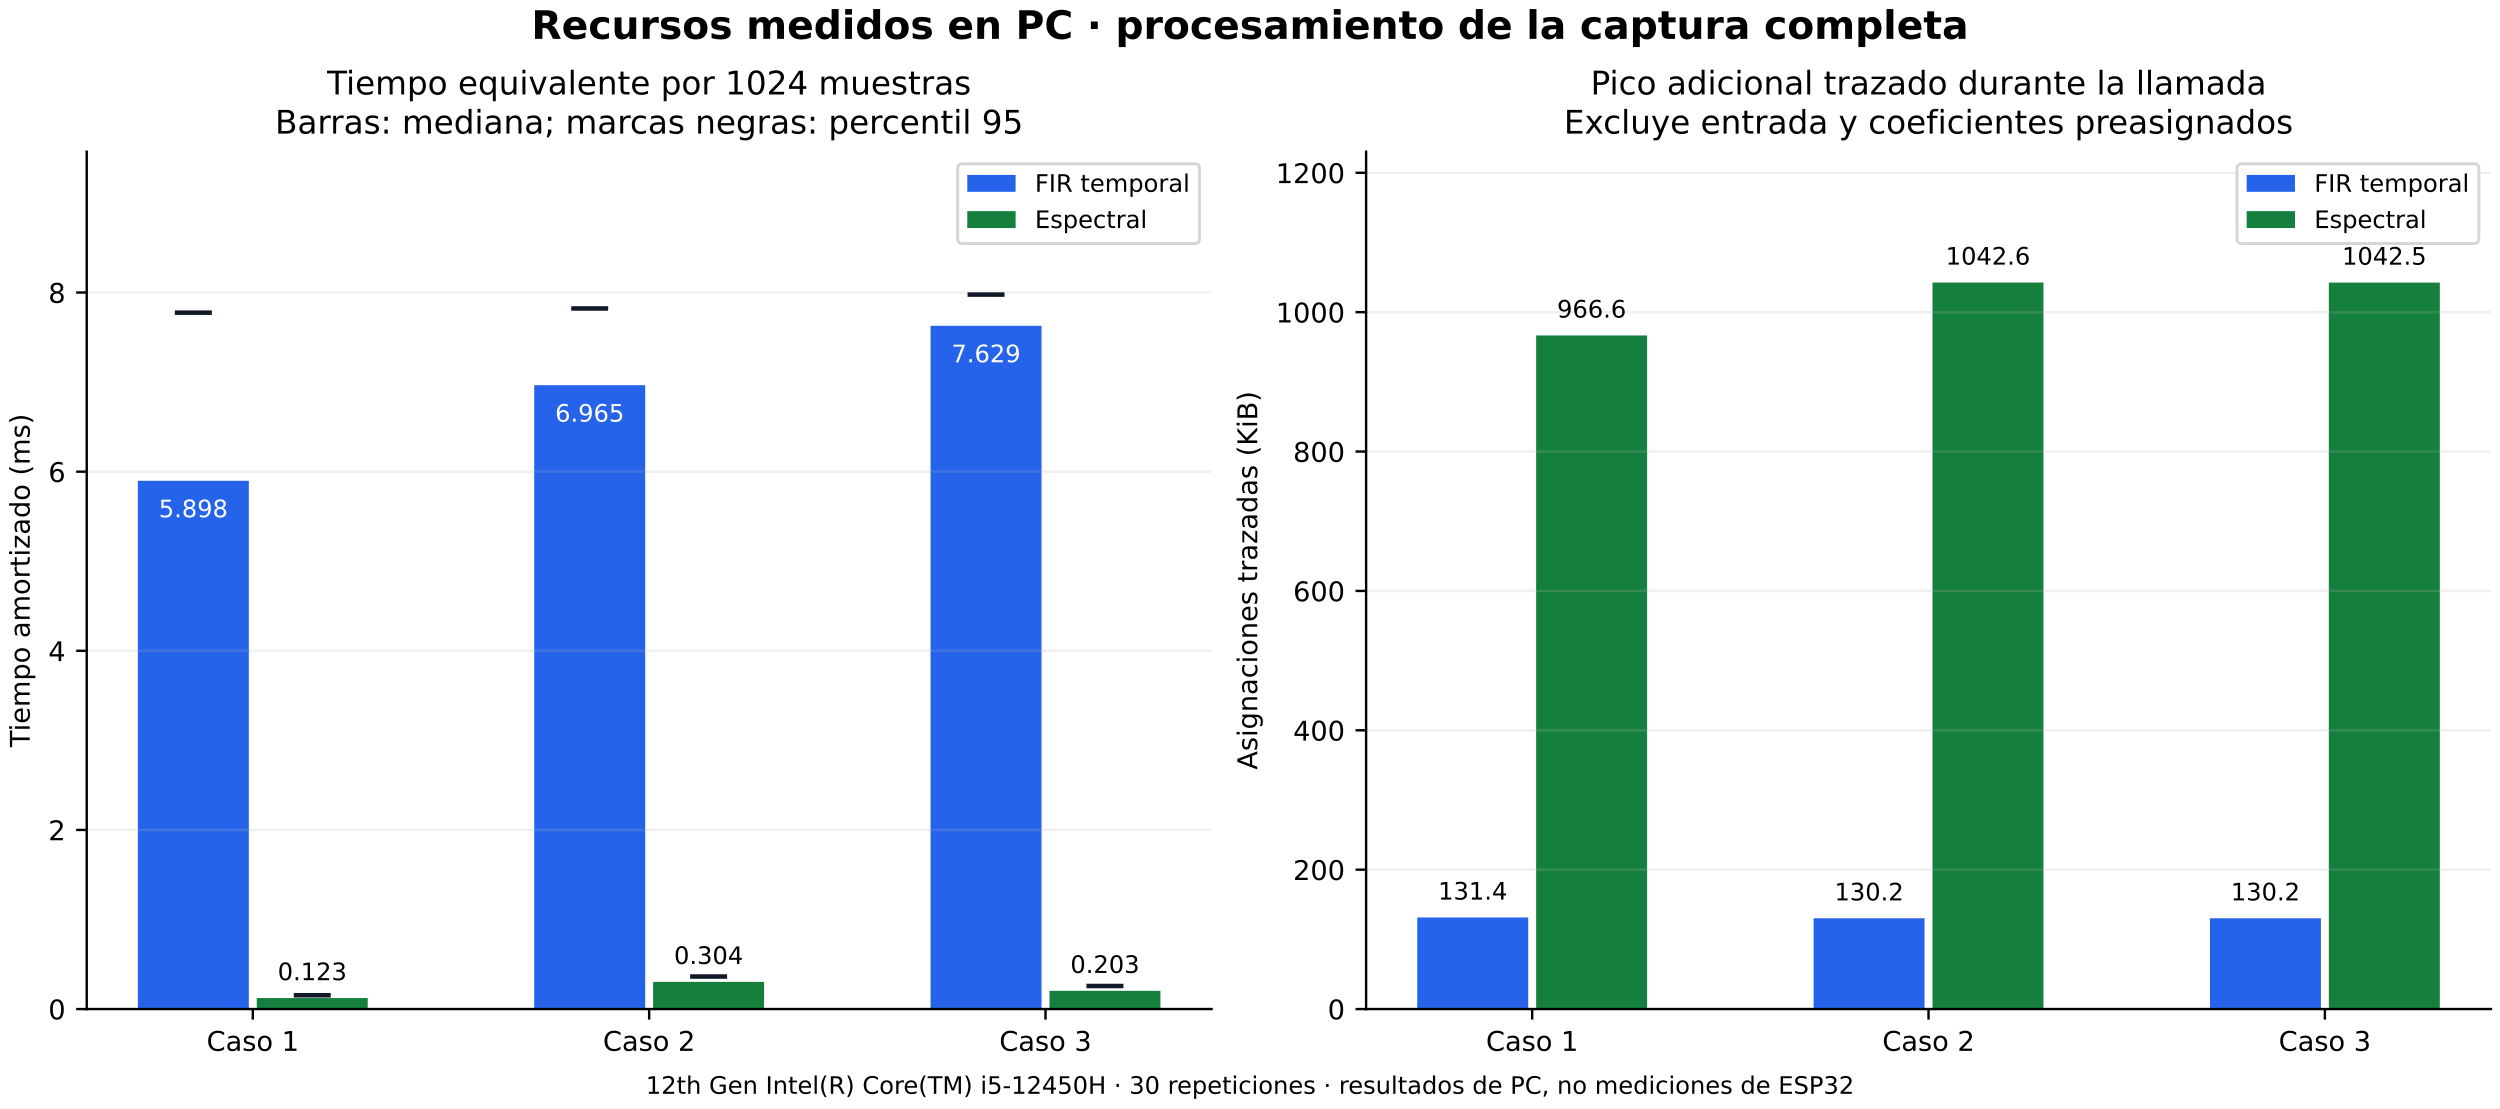
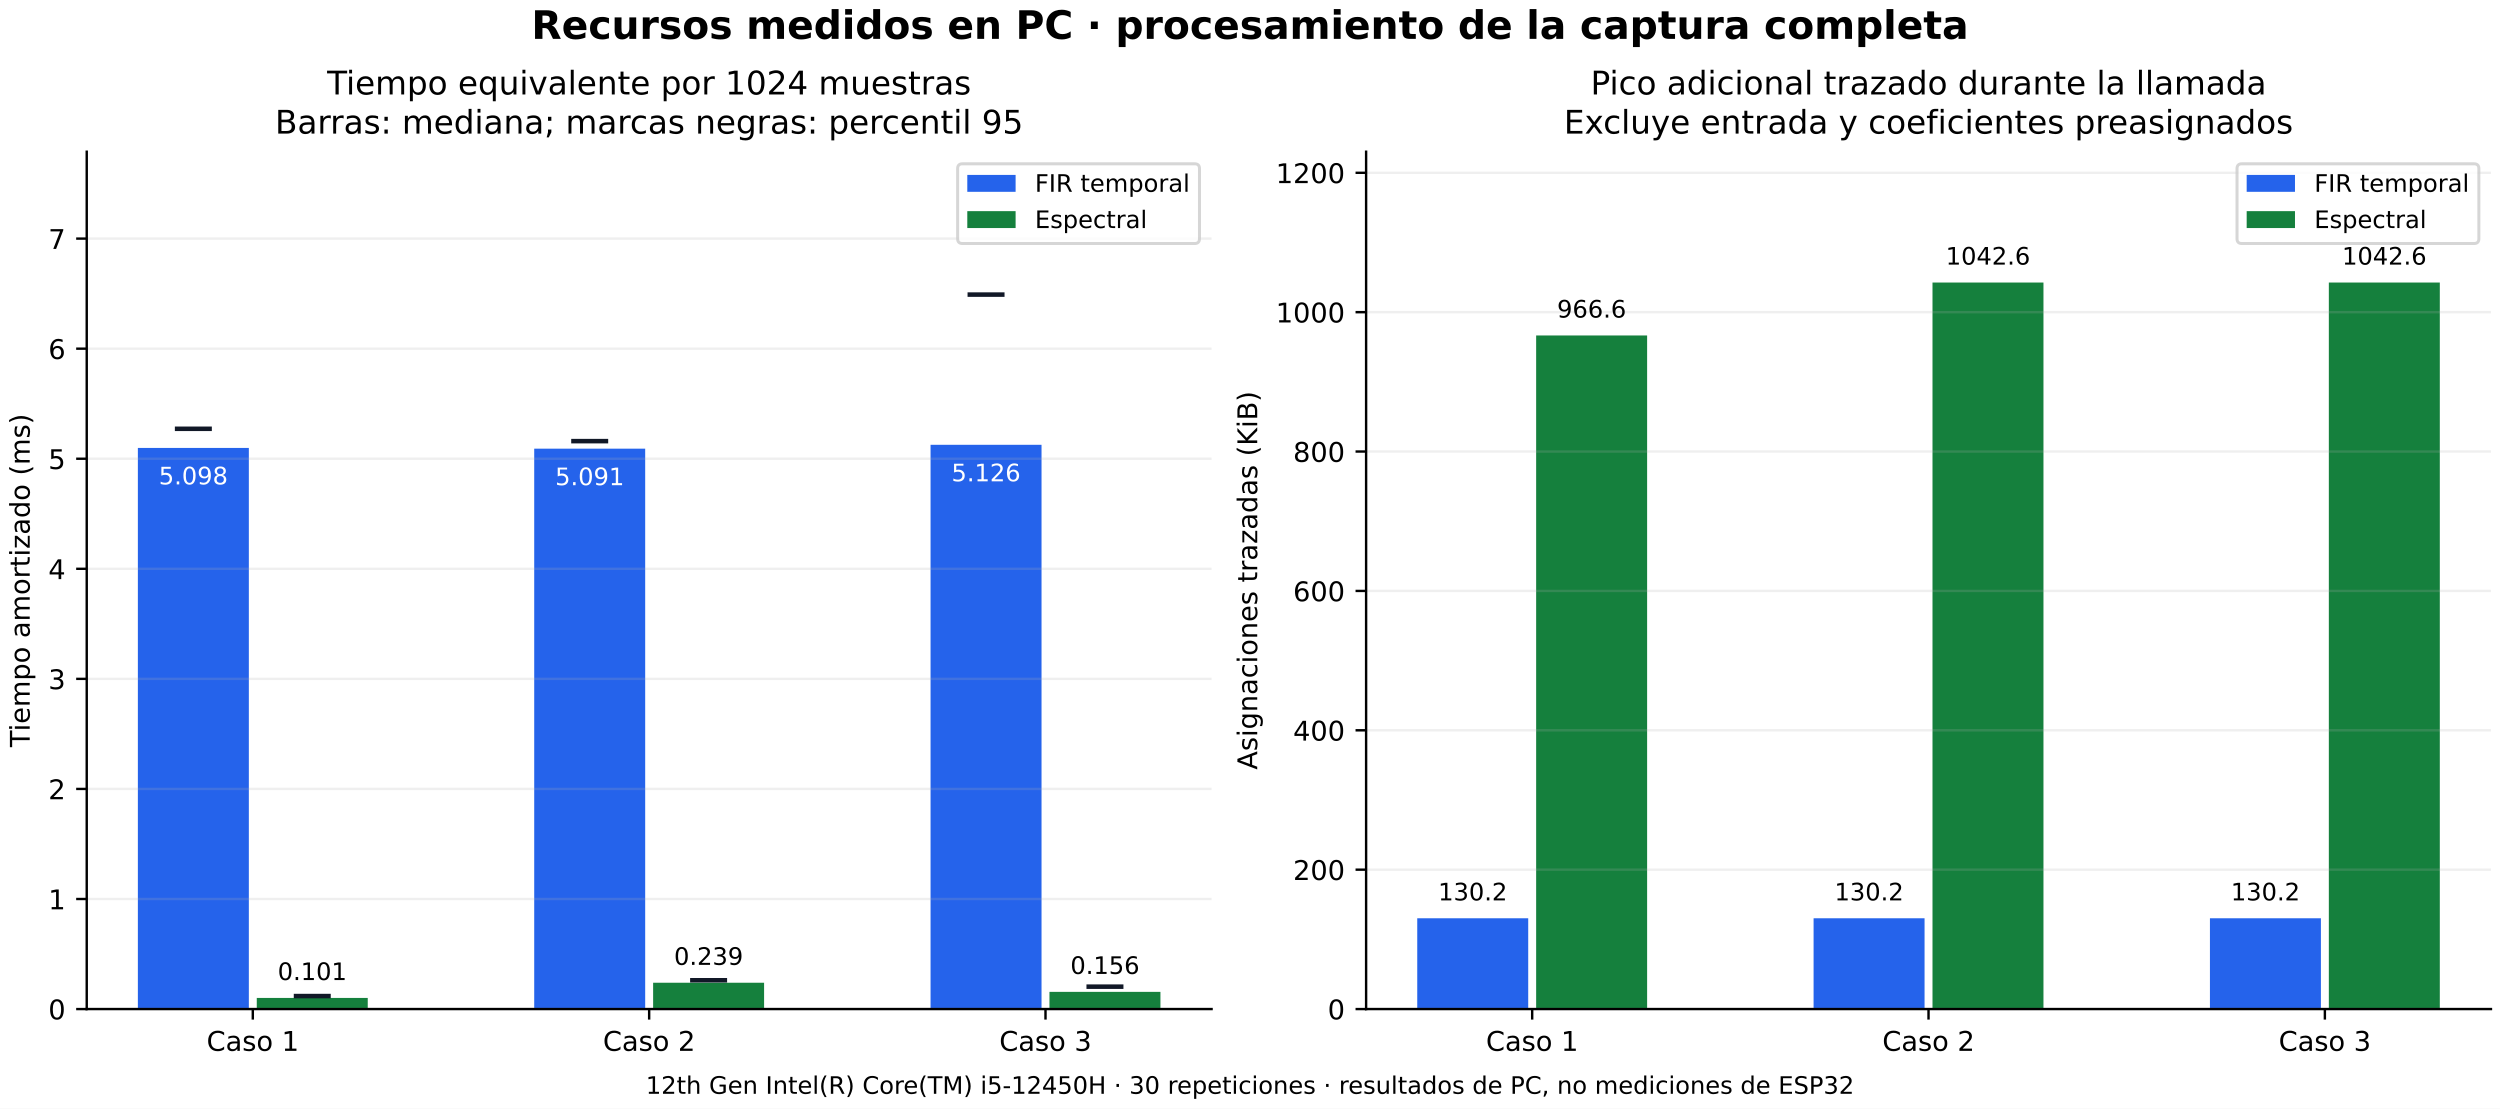
<svg xmlns="http://www.w3.org/2000/svg" xmlns:xlink="http://www.w3.org/1999/xlink" width="828pt" height="367.2pt" viewBox="0 0 828 367.2" version="1.1">
  <defs>
    <style type="text/css">*{stroke-linejoin: round; stroke-linecap: butt}</style>
  </defs>
  <g id="figure_1">
    <g id="patch_1">
      <path d="M 0 367.2  L 828 367.2  L 828 0  L 0 0  z " style="fill: #ffffff" />
    </g>
    <g id="axes_1">
      <g id="patch_2">
        <path d="M 28.727 334.199  L 401.271 334.199  L 401.271 50.252  L 28.727 50.252  z " style="fill: #ffffff" />
      </g>
      <g id="patch_3">
-         <path d="M 45.661 334.199  L 82.417 334.199  L 82.417 159.241  L 45.661 159.241  z " clip-path="url(#pf318103c80)" style="fill: #2563eb" />
+         <path d="M 45.661 334.199  L 82.417 334.199  L 82.417 148.355  L 45.661 148.355  z " clip-path="url(#pd95bf3e963)" style="fill: #2563eb" />
      </g>
      <g id="patch_4">
-         <path d="M 176.931 334.199  L 213.686 334.199  L 213.686 127.588  L 176.931 127.588  z " clip-path="url(#pf318103c80)" style="fill: #2563eb" />
+         <path d="M 176.931 334.199  L 213.686 334.199  L 213.686 148.608  L 176.931 148.608  z " clip-path="url(#pd95bf3e963)" style="fill: #2563eb" />
      </g>
      <g id="patch_5">
-         <path d="M 308.2 334.199  L 344.956 334.199  L 344.956 107.898  L 308.2 107.898  z " clip-path="url(#pf318103c80)" style="fill: #2563eb" />
+         <path d="M 308.2 334.199  L 344.956 334.199  L 344.956 147.329  L 308.2 147.329  z " clip-path="url(#pd95bf3e963)" style="fill: #2563eb" />
      </g>
      <g id="patch_6">
-         <path d="M 85.042 334.199  L 121.797 334.199  L 121.797 330.553  L 85.042 330.553  z " clip-path="url(#pf318103c80)" style="fill: #15803d" />
+         <path d="M 85.042 334.199  L 121.797 334.199  L 121.797 330.513  L 85.042 330.513  z " clip-path="url(#pd95bf3e963)" style="fill: #15803d" />
      </g>
      <g id="patch_7">
-         <path d="M 216.312 334.199  L 253.067 334.199  L 253.067 325.188  L 216.312 325.188  z " clip-path="url(#pf318103c80)" style="fill: #15803d" />
+         <path d="M 216.312 334.199  L 253.067 334.199  L 253.067 325.487  L 216.312 325.487  z " clip-path="url(#pd95bf3e963)" style="fill: #15803d" />
      </g>
      <g id="patch_8">
-         <path d="M 347.581 334.199  L 384.337 334.199  L 384.337 328.163  L 347.581 328.163  z " clip-path="url(#pf318103c80)" style="fill: #15803d" />
+         <path d="M 347.581 334.199  L 384.337 334.199  L 384.337 328.497  L 347.581 328.497  z " clip-path="url(#pd95bf3e963)" style="fill: #15803d" />
      </g>
      <g id="matplotlib.axis_1">
        <g id="xtick_1">
          <g id="line2d_1">
            <defs>
-               <path id="m7ba4aad9f7" d="M 0 0  L 0 3.5  " style="stroke: #000000; stroke-width: 0.8" />
+               <path id="m6872f7ba2f" d="M 0 0  L 0 3.5  " style="stroke: #000000; stroke-width: 0.8" />
            </defs>
            <g>
-               <use xlink:href="#m7ba4aad9f7" x="83.729" y="334.199" style="stroke: #000000; stroke-width: 0.8" />
+               <use xlink:href="#m6872f7ba2f" x="83.729" y="334.199" style="stroke: #000000; stroke-width: 0.8" />
            </g>
          </g>
          <g id="text_1">
            <text style="font-size: 9px; font-family: 'DejaVu Sans'; text-anchor: middle" x="83.729" y="348.037" transform="rotate(-0 83.7292 348.0365)">Caso 1</text>
          </g>
        </g>
        <g id="xtick_2">
          <g id="line2d_2">
            <g>
-               <use xlink:href="#m7ba4aad9f7" x="214.999" y="334.199" style="stroke: #000000; stroke-width: 0.8" />
+               <use xlink:href="#m6872f7ba2f" x="214.999" y="334.199" style="stroke: #000000; stroke-width: 0.8" />
            </g>
          </g>
          <g id="text_2">
            <text style="font-size: 9px; font-family: 'DejaVu Sans'; text-anchor: middle" x="214.999" y="348.037" transform="rotate(-0 214.9989 348.0365)">Caso 2</text>
          </g>
        </g>
        <g id="xtick_3">
          <g id="line2d_3">
            <g>
-               <use xlink:href="#m7ba4aad9f7" x="346.269" y="334.199" style="stroke: #000000; stroke-width: 0.8" />
+               <use xlink:href="#m6872f7ba2f" x="346.269" y="334.199" style="stroke: #000000; stroke-width: 0.8" />
            </g>
          </g>
          <g id="text_3">
            <text style="font-size: 9px; font-family: 'DejaVu Sans'; text-anchor: middle" x="346.269" y="348.037" transform="rotate(-0 346.2686 348.0365)">Caso 3</text>
          </g>
        </g>
      </g>
      <g id="matplotlib.axis_2">
        <g id="ytick_1">
          <g id="line2d_4">
-             <path d="M 28.727 334.199  L 401.271 334.199  " clip-path="url(#pf318103c80)" style="fill: none; stroke: #b0b0b0; stroke-opacity: 0.2; stroke-width: 0.8; stroke-linecap: square" />
+             <path d="M 28.727 334.199  L 401.271 334.199  " clip-path="url(#pd95bf3e963)" style="fill: none; stroke: #b0b0b0; stroke-opacity: 0.2; stroke-width: 0.8; stroke-linecap: square" />
          </g>
          <g id="line2d_5">
            <defs>
-               <path id="m1c48a09510" d="M 0 0  L -3.5 0  " style="stroke: #000000; stroke-width: 0.8" />
+               <path id="m2966cc246f" d="M 0 0  L -3.5 0  " style="stroke: #000000; stroke-width: 0.8" />
            </defs>
            <g>
-               <use xlink:href="#m1c48a09510" x="28.727" y="334.199" style="stroke: #000000; stroke-width: 0.8" />
+               <use xlink:href="#m2966cc246f" x="28.727" y="334.199" style="stroke: #000000; stroke-width: 0.8" />
            </g>
          </g>
          <g id="text_4">
            <text style="font-size: 9px; font-family: 'DejaVu Sans'; text-anchor: end" x="21.727" y="337.618" transform="rotate(-0 21.72719 337.6176)">0</text>
          </g>
        </g>
        <g id="ytick_2">
          <g id="line2d_6">
-             <path d="M 28.727 274.87  L 401.271 274.87  " clip-path="url(#pf318103c80)" style="fill: none; stroke: #b0b0b0; stroke-opacity: 0.2; stroke-width: 0.8; stroke-linecap: square" />
+             <path d="M 28.727 297.746  L 401.271 297.746  " clip-path="url(#pd95bf3e963)" style="fill: none; stroke: #b0b0b0; stroke-opacity: 0.2; stroke-width: 0.8; stroke-linecap: square" />
          </g>
          <g id="line2d_7">
            <g>
-               <use xlink:href="#m1c48a09510" x="28.727" y="274.87" style="stroke: #000000; stroke-width: 0.8" />
+               <use xlink:href="#m2966cc246f" x="28.727" y="297.746" style="stroke: #000000; stroke-width: 0.8" />
            </g>
          </g>
          <g id="text_5">
-             <text style="font-size: 9px; font-family: 'DejaVu Sans'; text-anchor: end" x="21.727" y="278.288" transform="rotate(-0 21.72719 278.2885)">2</text>
+             <text style="font-size: 9px; font-family: 'DejaVu Sans'; text-anchor: end" x="21.727" y="301.165" transform="rotate(-0 21.72719 301.165)">1</text>
          </g>
        </g>
        <g id="ytick_3">
          <g id="line2d_8">
-             <path d="M 28.727 215.54  L 401.271 215.54  " clip-path="url(#pf318103c80)" style="fill: none; stroke: #b0b0b0; stroke-opacity: 0.2; stroke-width: 0.8; stroke-linecap: square" />
+             <path d="M 28.727 261.293  L 401.271 261.293  " clip-path="url(#pd95bf3e963)" style="fill: none; stroke: #b0b0b0; stroke-opacity: 0.2; stroke-width: 0.8; stroke-linecap: square" />
          </g>
          <g id="line2d_9">
            <g>
-               <use xlink:href="#m1c48a09510" x="28.727" y="215.54" style="stroke: #000000; stroke-width: 0.8" />
+               <use xlink:href="#m2966cc246f" x="28.727" y="261.293" style="stroke: #000000; stroke-width: 0.8" />
            </g>
          </g>
          <g id="text_6">
-             <text style="font-size: 9px; font-family: 'DejaVu Sans'; text-anchor: end" x="21.727" y="218.959" transform="rotate(-0 21.72719 218.9594)">4</text>
+             <text style="font-size: 9px; font-family: 'DejaVu Sans'; text-anchor: end" x="21.727" y="264.712" transform="rotate(-0 21.72719 264.7124)">2</text>
          </g>
        </g>
        <g id="ytick_4">
          <g id="line2d_10">
-             <path d="M 28.727 156.211  L 401.271 156.211  " clip-path="url(#pf318103c80)" style="fill: none; stroke: #b0b0b0; stroke-opacity: 0.2; stroke-width: 0.8; stroke-linecap: square" />
+             <path d="M 28.727 224.841  L 401.271 224.841  " clip-path="url(#pd95bf3e963)" style="fill: none; stroke: #b0b0b0; stroke-opacity: 0.2; stroke-width: 0.8; stroke-linecap: square" />
          </g>
          <g id="line2d_11">
            <g>
-               <use xlink:href="#m1c48a09510" x="28.727" y="156.211" style="stroke: #000000; stroke-width: 0.8" />
+               <use xlink:href="#m2966cc246f" x="28.727" y="224.841" style="stroke: #000000; stroke-width: 0.8" />
            </g>
          </g>
          <g id="text_7">
-             <text style="font-size: 9px; font-family: 'DejaVu Sans'; text-anchor: end" x="21.727" y="159.63" transform="rotate(-0 21.72719 159.6303)">6</text>
+             <text style="font-size: 9px; font-family: 'DejaVu Sans'; text-anchor: end" x="21.727" y="228.26" transform="rotate(-0 21.72719 228.2598)">3</text>
          </g>
        </g>
        <g id="ytick_5">
          <g id="line2d_12">
-             <path d="M 28.727 96.882  L 401.271 96.882  " clip-path="url(#pf318103c80)" style="fill: none; stroke: #b0b0b0; stroke-opacity: 0.2; stroke-width: 0.8; stroke-linecap: square" />
+             <path d="M 28.727 188.388  L 401.271 188.388  " clip-path="url(#pd95bf3e963)" style="fill: none; stroke: #b0b0b0; stroke-opacity: 0.2; stroke-width: 0.8; stroke-linecap: square" />
          </g>
          <g id="line2d_13">
            <g>
-               <use xlink:href="#m1c48a09510" x="28.727" y="96.882" style="stroke: #000000; stroke-width: 0.8" />
+               <use xlink:href="#m2966cc246f" x="28.727" y="188.388" style="stroke: #000000; stroke-width: 0.8" />
            </g>
          </g>
          <g id="text_8">
-             <text style="font-size: 9px; font-family: 'DejaVu Sans'; text-anchor: end" x="21.727" y="100.301" transform="rotate(-0 21.72719 100.3012)">8</text>
-           </g>
-         </g>
-         <g id="text_9">
+             <text style="font-size: 9px; font-family: 'DejaVu Sans'; text-anchor: end" x="21.727" y="191.807" transform="rotate(-0 21.72719 191.8072)">4</text>
+           </g>
+         </g>
+         <g id="ytick_6">
+           <g id="line2d_14">
+             <path d="M 28.727 151.936  L 401.271 151.936  " clip-path="url(#pd95bf3e963)" style="fill: none; stroke: #b0b0b0; stroke-opacity: 0.2; stroke-width: 0.8; stroke-linecap: square" />
+           </g>
+           <g id="line2d_15">
+             <g>
+               <use xlink:href="#m2966cc246f" x="28.727" y="151.936" style="stroke: #000000; stroke-width: 0.8" />
+             </g>
+           </g>
+           <g id="text_9">
+             <text style="font-size: 9px; font-family: 'DejaVu Sans'; text-anchor: end" x="21.727" y="155.355" transform="rotate(-0 21.72719 155.3546)">5</text>
+           </g>
+         </g>
+         <g id="ytick_7">
+           <g id="line2d_16">
+             <path d="M 28.727 115.483  L 401.271 115.483  " clip-path="url(#pd95bf3e963)" style="fill: none; stroke: #b0b0b0; stroke-opacity: 0.2; stroke-width: 0.8; stroke-linecap: square" />
+           </g>
+           <g id="line2d_17">
+             <g>
+               <use xlink:href="#m2966cc246f" x="28.727" y="115.483" style="stroke: #000000; stroke-width: 0.8" />
+             </g>
+           </g>
+           <g id="text_10">
+             <text style="font-size: 9px; font-family: 'DejaVu Sans'; text-anchor: end" x="21.727" y="118.902" transform="rotate(-0 21.72719 118.902)">6</text>
+           </g>
+         </g>
+         <g id="ytick_8">
+           <g id="line2d_18">
+             <path d="M 28.727 79.03  L 401.271 79.03  " clip-path="url(#pd95bf3e963)" style="fill: none; stroke: #b0b0b0; stroke-opacity: 0.2; stroke-width: 0.8; stroke-linecap: square" />
+           </g>
+           <g id="line2d_19">
+             <g>
+               <use xlink:href="#m2966cc246f" x="28.727" y="79.03" style="stroke: #000000; stroke-width: 0.8" />
+             </g>
+           </g>
+           <g id="text_11">
+             <text style="font-size: 9px; font-family: 'DejaVu Sans'; text-anchor: end" x="21.727" y="82.449" transform="rotate(-0 21.72719 82.44941)">7</text>
+           </g>
+         </g>
+         <g id="text_12">
          <text style="font-size: 9px; font-family: 'DejaVu Sans'; text-anchor: middle" x="9.839" y="192.225" transform="rotate(-90 9.838834 192.2254)">Tiempo amortizado (ms)</text>
        </g>
      </g>
      <g id="patch_9">
        <path d="M 28.727 334.199  L 28.727 50.252  " style="fill: none; stroke: #000000; stroke-width: 0.8; stroke-linejoin: miter; stroke-linecap: square" />
      </g>
      <g id="patch_10">
        <path d="M 28.727 334.199  L 401.271 334.199  " style="fill: none; stroke: #000000; stroke-width: 0.8; stroke-linejoin: miter; stroke-linecap: square" />
      </g>
      <g id="PathCollection_1">
        <defs>
-           <path id="m96f856feab" d="M 6.124 0  L -6.124 -0  " style="stroke: #111827; stroke-width: 1.5" />
+           <path id="mc7ae4d7f5b" d="M 6.124 0  L -6.124 -0  " style="stroke: #111827; stroke-width: 1.5" />
        </defs>
-         <g clip-path="url(#pf318103c80)">
-           <use xlink:href="#m96f856feab" x="64.039" y="103.556" style="fill: #111827; stroke: #111827; stroke-width: 1.5" />
-           <use xlink:href="#m96f856feab" x="195.308" y="102.169" style="fill: #111827; stroke: #111827; stroke-width: 1.5" />
-           <use xlink:href="#m96f856feab" x="326.578" y="97.576" style="fill: #111827; stroke: #111827; stroke-width: 1.5" />
-         </g>
-       </g>
-       <g id="text_10">
-         <text style="font-size: 8px; font-family: 'DejaVu Sans'; text-anchor: middle; fill: #ffffff" x="64.039" y="171.319" transform="rotate(-0 64.03875 171.319)">5.898</text>
-       </g>
-       <g id="text_11">
-         <text style="font-size: 8px; font-family: 'DejaVu Sans'; text-anchor: middle; fill: #ffffff" x="195.308" y="139.666" transform="rotate(-0 195.3085 139.666)">6.965</text>
-       </g>
-       <g id="text_12">
-         <text style="font-size: 8px; font-family: 'DejaVu Sans'; text-anchor: middle; fill: #ffffff" x="326.578" y="119.976" transform="rotate(-0 326.5782 119.976)">7.629</text>
+         <g clip-path="url(#pd95bf3e963)">
+           <use xlink:href="#mc7ae4d7f5b" x="64.039" y="142.025" style="fill: #111827; stroke: #111827; stroke-width: 1.5" />
+           <use xlink:href="#mc7ae4d7f5b" x="195.308" y="146.104" style="fill: #111827; stroke: #111827; stroke-width: 1.5" />
+           <use xlink:href="#mc7ae4d7f5b" x="326.578" y="97.576" style="fill: #111827; stroke: #111827; stroke-width: 1.5" />
+         </g>
+       </g>
+       <g id="text_13">
+         <text style="font-size: 8px; font-family: 'DejaVu Sans'; text-anchor: middle; fill: #ffffff" x="64.039" y="160.433" transform="rotate(-0 64.03875 160.4333)">5.098</text>
+       </g>
+       <g id="text_14">
+         <text style="font-size: 8px; font-family: 'DejaVu Sans'; text-anchor: middle; fill: #ffffff" x="195.308" y="160.686" transform="rotate(-0 195.3085 160.6859)">5.091</text>
+       </g>
+       <g id="text_15">
+         <text style="font-size: 8px; font-family: 'DejaVu Sans'; text-anchor: middle; fill: #ffffff" x="326.578" y="159.407" transform="rotate(-0 326.5782 159.4072)">5.126</text>
      </g>
      <g id="PathCollection_2">
-         <g clip-path="url(#pf318103c80)">
-           <use xlink:href="#m96f856feab" x="103.42" y="329.639" style="fill: #111827; stroke: #111827; stroke-width: 1.5" />
-           <use xlink:href="#m96f856feab" x="234.689" y="323.436" style="fill: #111827; stroke: #111827; stroke-width: 1.5" />
-           <use xlink:href="#m96f856feab" x="365.959" y="326.558" style="fill: #111827; stroke: #111827; stroke-width: 1.5" />
-         </g>
-       </g>
-       <g id="text_13">
-         <text style="font-size: 8px; font-family: 'DejaVu Sans'; text-anchor: middle" x="103.42" y="324.631" transform="rotate(-0 103.4197 324.6312)">0.123</text>
-       </g>
-       <g id="text_14">
-         <text style="font-size: 8px; font-family: 'DejaVu Sans'; text-anchor: middle" x="234.689" y="319.266" transform="rotate(-0 234.6894 319.2659)">0.304</text>
-       </g>
-       <g id="text_15">
-         <text style="font-size: 8px; font-family: 'DejaVu Sans'; text-anchor: middle" x="365.959" y="322.241" transform="rotate(-0 365.9591 322.2414)">0.203</text>
+         <g clip-path="url(#pd95bf3e963)">
+           <use xlink:href="#mc7ae4d7f5b" x="103.42" y="329.908" style="fill: #111827; stroke: #111827; stroke-width: 1.5" />
+           <use xlink:href="#mc7ae4d7f5b" x="234.689" y="324.669" style="fill: #111827; stroke: #111827; stroke-width: 1.5" />
+           <use xlink:href="#mc7ae4d7f5b" x="365.959" y="326.781" style="fill: #111827; stroke: #111827; stroke-width: 1.5" />
+         </g>
      </g>
      <g id="text_16">
+         <text style="font-size: 8px; font-family: 'DejaVu Sans'; text-anchor: middle" x="103.42" y="324.591" transform="rotate(-0 103.4197 324.5906)">0.101</text>
+       </g>
+       <g id="text_17">
+         <text style="font-size: 8px; font-family: 'DejaVu Sans'; text-anchor: middle" x="234.689" y="319.565" transform="rotate(-0 234.6894 319.5653)">0.239</text>
+       </g>
+       <g id="text_18">
+         <text style="font-size: 8px; font-family: 'DejaVu Sans'; text-anchor: middle" x="365.959" y="322.575" transform="rotate(-0 365.9591 322.5753)">0.156</text>
+       </g>
+       <g id="text_19">
        <text style="font-size: 10.8px; font-family: 'DejaVu Sans'" transform="translate(108.3514 31.2891)">Tiempo equivalente por 1024 muestras</text>
        <text style="font-size: 10.8px; font-family: 'DejaVu Sans'" transform="translate(91.09591 44.25206)">Barras: mediana; marcas negras: percentil 95</text>
      </g>
      <g id="legend_1">
        <g id="patch_11">
          <path d="M 318.769 80.653  L 395.671 80.653  Q 397.271 80.653 397.271 79.053  L 397.271 55.852  Q 397.271 54.252 395.671 54.252  L 318.769 54.252  Q 317.169 54.252 317.169 55.852  L 317.169 79.053  Q 317.169 80.653 318.769 80.653  z " style="fill: #ffffff; opacity: 0.8; stroke: #cccccc; stroke-linejoin: miter" />
        </g>
        <g id="patch_12">
          <path d="M 320.369 63.531  L 336.369 63.531  L 336.369 57.931  L 320.369 57.931  z " style="fill: #2563eb" />
        </g>
-         <g id="text_17">
+         <g id="text_20">
          <text style="font-size: 8px; font-family: 'DejaVu Sans'; text-anchor: start" x="342.769" y="63.531" transform="rotate(-0 342.7694 63.53081)">FIR temporal</text>
        </g>
        <g id="patch_13">
          <path d="M 320.369 75.531  L 336.369 75.531  L 336.369 69.931  L 320.369 69.931  z " style="fill: #15803d" />
        </g>
-         <g id="text_18">
+         <g id="text_21">
          <text style="font-size: 8px; font-family: 'DejaVu Sans'; text-anchor: start" x="342.769" y="75.531" transform="rotate(-0 342.7694 75.53143)">Espectral</text>
        </g>
      </g>
    </g>
    <g id="axes_2">
      <g id="patch_14">
        <path d="M 452.456 334.199  L 825 334.199  L 825 50.252  L 452.456 50.252  z " style="fill: #ffffff" />
      </g>
      <g id="patch_15">
-         <path d="M 469.39 334.199  L 506.146 334.199  L 506.146 303.867  L 469.39 303.867  z " clip-path="url(#p3da8f560c9)" style="fill: #2563eb" />
+         <path d="M 469.39 334.199  L 506.146 334.199  L 506.146 304.139  L 469.39 304.139  z " clip-path="url(#p85698472ed)" style="fill: #2563eb" />
      </g>
      <g id="patch_16">
-         <path d="M 600.66 334.199  L 637.415 334.199  L 637.415 304.139  L 600.66 304.139  z " clip-path="url(#p3da8f560c9)" style="fill: #2563eb" />
+         <path d="M 600.66 334.199  L 637.415 334.199  L 637.415 304.139  L 600.66 304.139  z " clip-path="url(#p85698472ed)" style="fill: #2563eb" />
      </g>
      <g id="patch_17">
-         <path d="M 731.93 334.199  L 768.685 334.199  L 768.685 304.139  L 731.93 304.139  z " clip-path="url(#p3da8f560c9)" style="fill: #2563eb" />
+         <path d="M 731.93 334.199  L 768.685 334.199  L 768.685 304.139  L 731.93 304.139  z " clip-path="url(#p85698472ed)" style="fill: #2563eb" />
      </g>
      <g id="patch_18">
-         <path d="M 508.771 334.199  L 545.527 334.199  L 545.527 111.109  L 508.771 111.109  z " clip-path="url(#p3da8f560c9)" style="fill: #15803d" />
+         <path d="M 508.771 334.199  L 545.527 334.199  L 545.527 111.109  L 508.771 111.109  z " clip-path="url(#p85698472ed)" style="fill: #15803d" />
      </g>
      <g id="patch_19">
-         <path d="M 640.041 334.199  L 676.796 334.199  L 676.796 93.566  L 640.041 93.566  z " clip-path="url(#p3da8f560c9)" style="fill: #15803d" />
+         <path d="M 640.041 334.199  L 676.796 334.199  L 676.796 93.566  L 640.041 93.566  z " clip-path="url(#p85698472ed)" style="fill: #15803d" />
      </g>
      <g id="patch_20">
-         <path d="M 771.31 334.199  L 808.066 334.199  L 808.066 93.587  L 771.31 93.587  z " clip-path="url(#p3da8f560c9)" style="fill: #15803d" />
+         <path d="M 771.31 334.199  L 808.066 334.199  L 808.066 93.566  L 771.31 93.566  z " clip-path="url(#p85698472ed)" style="fill: #15803d" />
      </g>
      <g id="matplotlib.axis_3">
        <g id="xtick_4">
-           <g id="line2d_14">
-             <g>
-               <use xlink:href="#m7ba4aad9f7" x="507.458" y="334.199" style="stroke: #000000; stroke-width: 0.8" />
-             </g>
-           </g>
-           <g id="text_19">
+           <g id="line2d_20">
+             <g>
+               <use xlink:href="#m6872f7ba2f" x="507.458" y="334.199" style="stroke: #000000; stroke-width: 0.8" />
+             </g>
+           </g>
+           <g id="text_22">
            <text style="font-size: 9px; font-family: 'DejaVu Sans'; text-anchor: middle" x="507.458" y="348.037" transform="rotate(-0 507.4583 348.0365)">Caso 1</text>
          </g>
        </g>
        <g id="xtick_5">
-           <g id="line2d_15">
-             <g>
-               <use xlink:href="#m7ba4aad9f7" x="638.728" y="334.199" style="stroke: #000000; stroke-width: 0.8" />
-             </g>
-           </g>
-           <g id="text_20">
+           <g id="line2d_21">
+             <g>
+               <use xlink:href="#m6872f7ba2f" x="638.728" y="334.199" style="stroke: #000000; stroke-width: 0.8" />
+             </g>
+           </g>
+           <g id="text_23">
            <text style="font-size: 9px; font-family: 'DejaVu Sans'; text-anchor: middle" x="638.728" y="348.037" transform="rotate(-0 638.728 348.0365)">Caso 2</text>
          </g>
        </g>
        <g id="xtick_6">
-           <g id="line2d_16">
-             <g>
-               <use xlink:href="#m7ba4aad9f7" x="769.998" y="334.199" style="stroke: #000000; stroke-width: 0.8" />
-             </g>
-           </g>
-           <g id="text_21">
+           <g id="line2d_22">
+             <g>
+               <use xlink:href="#m6872f7ba2f" x="769.998" y="334.199" style="stroke: #000000; stroke-width: 0.8" />
+             </g>
+           </g>
+           <g id="text_24">
            <text style="font-size: 9px; font-family: 'DejaVu Sans'; text-anchor: middle" x="769.998" y="348.037" transform="rotate(-0 769.9978 348.0365)">Caso 3</text>
          </g>
        </g>
      </g>
      <g id="matplotlib.axis_4">
-         <g id="ytick_6">
-           <g id="line2d_17">
-             <path d="M 452.456 334.199  L 825 334.199  " clip-path="url(#p3da8f560c9)" style="fill: none; stroke: #b0b0b0; stroke-opacity: 0.2; stroke-width: 0.8; stroke-linecap: square" />
-           </g>
-           <g id="line2d_18">
-             <g>
-               <use xlink:href="#m1c48a09510" x="452.456" y="334.199" style="stroke: #000000; stroke-width: 0.8" />
-             </g>
-           </g>
-           <g id="text_22">
-             <text style="font-size: 9px; font-family: 'DejaVu Sans'; text-anchor: end" x="445.456" y="337.618" transform="rotate(-0 445.4563 337.6176)">0</text>
-           </g>
-         </g>
-         <g id="ytick_7">
-           <g id="line2d_19">
-             <path d="M 452.456 288.037  L 825 288.037  " clip-path="url(#p3da8f560c9)" style="fill: none; stroke: #b0b0b0; stroke-opacity: 0.2; stroke-width: 0.8; stroke-linecap: square" />
-           </g>
-           <g id="line2d_20">
-             <g>
-               <use xlink:href="#m1c48a09510" x="452.456" y="288.037" style="stroke: #000000; stroke-width: 0.8" />
-             </g>
-           </g>
-           <g id="text_23">
-             <text style="font-size: 9px; font-family: 'DejaVu Sans'; text-anchor: end" x="445.456" y="291.456" transform="rotate(-0 445.4563 291.4556)">200</text>
-           </g>
-         </g>
-         <g id="ytick_8">
-           <g id="line2d_21">
-             <path d="M 452.456 241.875  L 825 241.875  " clip-path="url(#p3da8f560c9)" style="fill: none; stroke: #b0b0b0; stroke-opacity: 0.2; stroke-width: 0.8; stroke-linecap: square" />
-           </g>
-           <g id="line2d_22">
-             <g>
-               <use xlink:href="#m1c48a09510" x="452.456" y="241.875" style="stroke: #000000; stroke-width: 0.8" />
-             </g>
-           </g>
-           <g id="text_24">
-             <text style="font-size: 9px; font-family: 'DejaVu Sans'; text-anchor: end" x="445.456" y="245.294" transform="rotate(-0 445.4563 245.2937)">400</text>
-           </g>
-         </g>
        <g id="ytick_9">
          <g id="line2d_23">
-             <path d="M 452.456 195.713  L 825 195.713  " clip-path="url(#p3da8f560c9)" style="fill: none; stroke: #b0b0b0; stroke-opacity: 0.2; stroke-width: 0.8; stroke-linecap: square" />
+             <path d="M 452.456 334.199  L 825 334.199  " clip-path="url(#p85698472ed)" style="fill: none; stroke: #b0b0b0; stroke-opacity: 0.2; stroke-width: 0.8; stroke-linecap: square" />
          </g>
          <g id="line2d_24">
            <g>
-               <use xlink:href="#m1c48a09510" x="452.456" y="195.713" style="stroke: #000000; stroke-width: 0.8" />
+               <use xlink:href="#m2966cc246f" x="452.456" y="334.199" style="stroke: #000000; stroke-width: 0.8" />
            </g>
          </g>
          <g id="text_25">
-             <text style="font-size: 9px; font-family: 'DejaVu Sans'; text-anchor: end" x="445.456" y="199.132" transform="rotate(-0 445.4563 199.1317)">600</text>
+             <text style="font-size: 9px; font-family: 'DejaVu Sans'; text-anchor: end" x="445.456" y="337.618" transform="rotate(-0 445.4563 337.6176)">0</text>
          </g>
        </g>
        <g id="ytick_10">
          <g id="line2d_25">
-             <path d="M 452.456 149.551  L 825 149.551  " clip-path="url(#p3da8f560c9)" style="fill: none; stroke: #b0b0b0; stroke-opacity: 0.2; stroke-width: 0.8; stroke-linecap: square" />
+             <path d="M 452.456 288.037  L 825 288.037  " clip-path="url(#p85698472ed)" style="fill: none; stroke: #b0b0b0; stroke-opacity: 0.2; stroke-width: 0.8; stroke-linecap: square" />
          </g>
          <g id="line2d_26">
            <g>
-               <use xlink:href="#m1c48a09510" x="452.456" y="149.551" style="stroke: #000000; stroke-width: 0.8" />
+               <use xlink:href="#m2966cc246f" x="452.456" y="288.037" style="stroke: #000000; stroke-width: 0.8" />
            </g>
          </g>
          <g id="text_26">
-             <text style="font-size: 9px; font-family: 'DejaVu Sans'; text-anchor: end" x="445.456" y="152.97" transform="rotate(-0 445.4563 152.9698)">800</text>
+             <text style="font-size: 9px; font-family: 'DejaVu Sans'; text-anchor: end" x="445.456" y="291.456" transform="rotate(-0 445.4563 291.4556)">200</text>
          </g>
        </g>
        <g id="ytick_11">
          <g id="line2d_27">
-             <path d="M 452.456 103.389  L 825 103.389  " clip-path="url(#p3da8f560c9)" style="fill: none; stroke: #b0b0b0; stroke-opacity: 0.2; stroke-width: 0.8; stroke-linecap: square" />
+             <path d="M 452.456 241.875  L 825 241.875  " clip-path="url(#p85698472ed)" style="fill: none; stroke: #b0b0b0; stroke-opacity: 0.2; stroke-width: 0.8; stroke-linecap: square" />
          </g>
          <g id="line2d_28">
            <g>
-               <use xlink:href="#m1c48a09510" x="452.456" y="103.389" style="stroke: #000000; stroke-width: 0.8" />
+               <use xlink:href="#m2966cc246f" x="452.456" y="241.875" style="stroke: #000000; stroke-width: 0.8" />
            </g>
          </g>
          <g id="text_27">
-             <text style="font-size: 9px; font-family: 'DejaVu Sans'; text-anchor: end" x="445.456" y="106.808" transform="rotate(-0 445.4563 106.8078)">1000</text>
+             <text style="font-size: 9px; font-family: 'DejaVu Sans'; text-anchor: end" x="445.456" y="245.294" transform="rotate(-0 445.4563 245.2937)">400</text>
          </g>
        </g>
        <g id="ytick_12">
          <g id="line2d_29">
-             <path d="M 452.456 57.227  L 825 57.227  " clip-path="url(#p3da8f560c9)" style="fill: none; stroke: #b0b0b0; stroke-opacity: 0.2; stroke-width: 0.8; stroke-linecap: square" />
+             <path d="M 452.456 195.713  L 825 195.713  " clip-path="url(#p85698472ed)" style="fill: none; stroke: #b0b0b0; stroke-opacity: 0.2; stroke-width: 0.8; stroke-linecap: square" />
          </g>
          <g id="line2d_30">
            <g>
-               <use xlink:href="#m1c48a09510" x="452.456" y="57.227" style="stroke: #000000; stroke-width: 0.8" />
+               <use xlink:href="#m2966cc246f" x="452.456" y="195.713" style="stroke: #000000; stroke-width: 0.8" />
            </g>
          </g>
          <g id="text_28">
+             <text style="font-size: 9px; font-family: 'DejaVu Sans'; text-anchor: end" x="445.456" y="199.132" transform="rotate(-0 445.4563 199.1317)">600</text>
+           </g>
+         </g>
+         <g id="ytick_13">
+           <g id="line2d_31">
+             <path d="M 452.456 149.551  L 825 149.551  " clip-path="url(#p85698472ed)" style="fill: none; stroke: #b0b0b0; stroke-opacity: 0.2; stroke-width: 0.8; stroke-linecap: square" />
+           </g>
+           <g id="line2d_32">
+             <g>
+               <use xlink:href="#m2966cc246f" x="452.456" y="149.551" style="stroke: #000000; stroke-width: 0.8" />
+             </g>
+           </g>
+           <g id="text_29">
+             <text style="font-size: 9px; font-family: 'DejaVu Sans'; text-anchor: end" x="445.456" y="152.97" transform="rotate(-0 445.4563 152.9698)">800</text>
+           </g>
+         </g>
+         <g id="ytick_14">
+           <g id="line2d_33">
+             <path d="M 452.456 103.389  L 825 103.389  " clip-path="url(#p85698472ed)" style="fill: none; stroke: #b0b0b0; stroke-opacity: 0.2; stroke-width: 0.8; stroke-linecap: square" />
+           </g>
+           <g id="line2d_34">
+             <g>
+               <use xlink:href="#m2966cc246f" x="452.456" y="103.389" style="stroke: #000000; stroke-width: 0.8" />
+             </g>
+           </g>
+           <g id="text_30">
+             <text style="font-size: 9px; font-family: 'DejaVu Sans'; text-anchor: end" x="445.456" y="106.808" transform="rotate(-0 445.4563 106.8078)">1000</text>
+           </g>
+         </g>
+         <g id="ytick_15">
+           <g id="line2d_35">
+             <path d="M 452.456 57.227  L 825 57.227  " clip-path="url(#p85698472ed)" style="fill: none; stroke: #b0b0b0; stroke-opacity: 0.2; stroke-width: 0.8; stroke-linecap: square" />
+           </g>
+           <g id="line2d_36">
+             <g>
+               <use xlink:href="#m2966cc246f" x="452.456" y="57.227" style="stroke: #000000; stroke-width: 0.8" />
+             </g>
+           </g>
+           <g id="text_31">
            <text style="font-size: 9px; font-family: 'DejaVu Sans'; text-anchor: end" x="445.456" y="60.646" transform="rotate(-0 445.4563 60.64587)">1200</text>
          </g>
        </g>
-         <g id="text_29">
+         <g id="text_32">
          <text style="font-size: 9px; font-family: 'DejaVu Sans'; text-anchor: middle" x="416.389" y="192.225" transform="rotate(-90 416.3892 192.2254)">Asignaciones trazadas (KiB)</text>
        </g>
      </g>
      <g id="patch_21">
        <path d="M 452.456 334.199  L 452.456 50.252  " style="fill: none; stroke: #000000; stroke-width: 0.8; stroke-linejoin: miter; stroke-linecap: square" />
      </g>
      <g id="patch_22">
        <path d="M 452.456 334.199  L 825 334.199  " style="fill: none; stroke: #000000; stroke-width: 0.8; stroke-linejoin: miter; stroke-linecap: square" />
      </g>
-       <g id="text_30">
-         <text style="font-size: 8px; font-family: 'DejaVu Sans'; text-anchor: middle" x="487.768" y="297.945" transform="rotate(-0 487.7679 297.9449)">131.4</text>
-       </g>
-       <g id="text_31">
+       <g id="text_33">
+         <text style="font-size: 8px; font-family: 'DejaVu Sans'; text-anchor: middle" x="487.768" y="298.217" transform="rotate(-0 487.7679 298.2172)">130.2</text>
+       </g>
+       <g id="text_34">
        <text style="font-size: 8px; font-family: 'DejaVu Sans'; text-anchor: middle" x="619.038" y="298.217" transform="rotate(-0 619.0376 298.2172)">130.2</text>
      </g>
-       <g id="text_32">
+       <g id="text_35">
        <text style="font-size: 8px; font-family: 'DejaVu Sans'; text-anchor: middle" x="750.307" y="298.217" transform="rotate(-0 750.3073 298.2172)">130.2</text>
      </g>
-       <g id="text_33">
+       <g id="text_36">
        <text style="font-size: 8px; font-family: 'DejaVu Sans'; text-anchor: middle" x="527.149" y="105.187" transform="rotate(-0 527.1488 105.1867)">966.6</text>
      </g>
-       <g id="text_34">
+       <g id="text_37">
        <text style="font-size: 8px; font-family: 'DejaVu Sans'; text-anchor: middle" x="658.418" y="87.644" transform="rotate(-0 658.4185 87.64407)">1042.6</text>
      </g>
-       <g id="text_35">
-         <text style="font-size: 8px; font-family: 'DejaVu Sans'; text-anchor: middle" x="789.688" y="87.665" transform="rotate(-0 789.6882 87.66526)">1042.5</text>
-       </g>
-       <g id="text_36">
+       <g id="text_38">
+         <text style="font-size: 8px; font-family: 'DejaVu Sans'; text-anchor: middle" x="789.688" y="87.644" transform="rotate(-0 789.6882 87.64407)">1042.6</text>
+       </g>
+       <g id="text_39">
        <text style="font-size: 10.8px; font-family: 'DejaVu Sans'" transform="translate(526.8054 31.2891)">Pico adicional trazado durante la llamada</text>
        <text style="font-size: 10.8px; font-family: 'DejaVu Sans'" transform="translate(517.9714 44.25206)">Excluye entrada y coeficientes preasignados</text>
      </g>
      <g id="legend_2">
        <g id="patch_23">
          <path d="M 742.499 80.653  L 819.4 80.653  Q 821 80.653 821 79.053  L 821 55.852  Q 821 54.252 819.4 54.252  L 742.499 54.252  Q 740.899 54.252 740.899 55.852  L 740.899 79.053  Q 740.899 80.653 742.499 80.653  z " style="fill: #ffffff; opacity: 0.8; stroke: #cccccc; stroke-linejoin: miter" />
        </g>
        <g id="patch_24">
          <path d="M 744.099 63.531  L 760.099 63.531  L 760.099 57.931  L 744.099 57.931  z " style="fill: #2563eb" />
        </g>
-         <g id="text_37">
+         <g id="text_40">
          <text style="font-size: 8px; font-family: 'DejaVu Sans'; text-anchor: start" x="766.499" y="63.531" transform="rotate(-0 766.4985 63.53081)">FIR temporal</text>
        </g>
        <g id="patch_25">
          <path d="M 744.099 75.531  L 760.099 75.531  L 760.099 69.931  L 744.099 69.931  z " style="fill: #15803d" />
        </g>
-         <g id="text_38">
+         <g id="text_41">
          <text style="font-size: 8px; font-family: 'DejaVu Sans'; text-anchor: start" x="766.499" y="75.531" transform="rotate(-0 766.4985 75.53143)">Espectral</text>
        </g>
      </g>
    </g>
-     <g id="text_39">
+     <g id="text_42">
      <text style="font-weight: 700; font-size: 13px; font-family: 'DejaVu Sans'; text-anchor: middle" x="414" y="12.878" transform="rotate(-0 414 12.87821)">Recursos medidos en PC · procesamiento de la captura completa</text>
    </g>
-     <g id="text_40">
+     <g id="text_43">
      <text style="font-size: 8px; font-family: 'DejaVu Sans'; text-anchor: middle" x="414" y="362.278" transform="rotate(-0 414 362.2779)">12th Gen Intel(R) Core(TM) i5-12450H · 30 repeticiones · resultados de PC, no mediciones de ESP32</text>
    </g>
  </g>
  <defs>
-     <clipPath id="pf318103c80">
+     <clipPath id="pd95bf3e963">
      <rect x="28.727" y="50.252" width="372.543" height="283.947" />
    </clipPath>
-     <clipPath id="p3da8f560c9">
+     <clipPath id="p85698472ed">
      <rect x="452.456" y="50.252" width="372.543" height="283.947" />
    </clipPath>
  </defs>
</svg>
